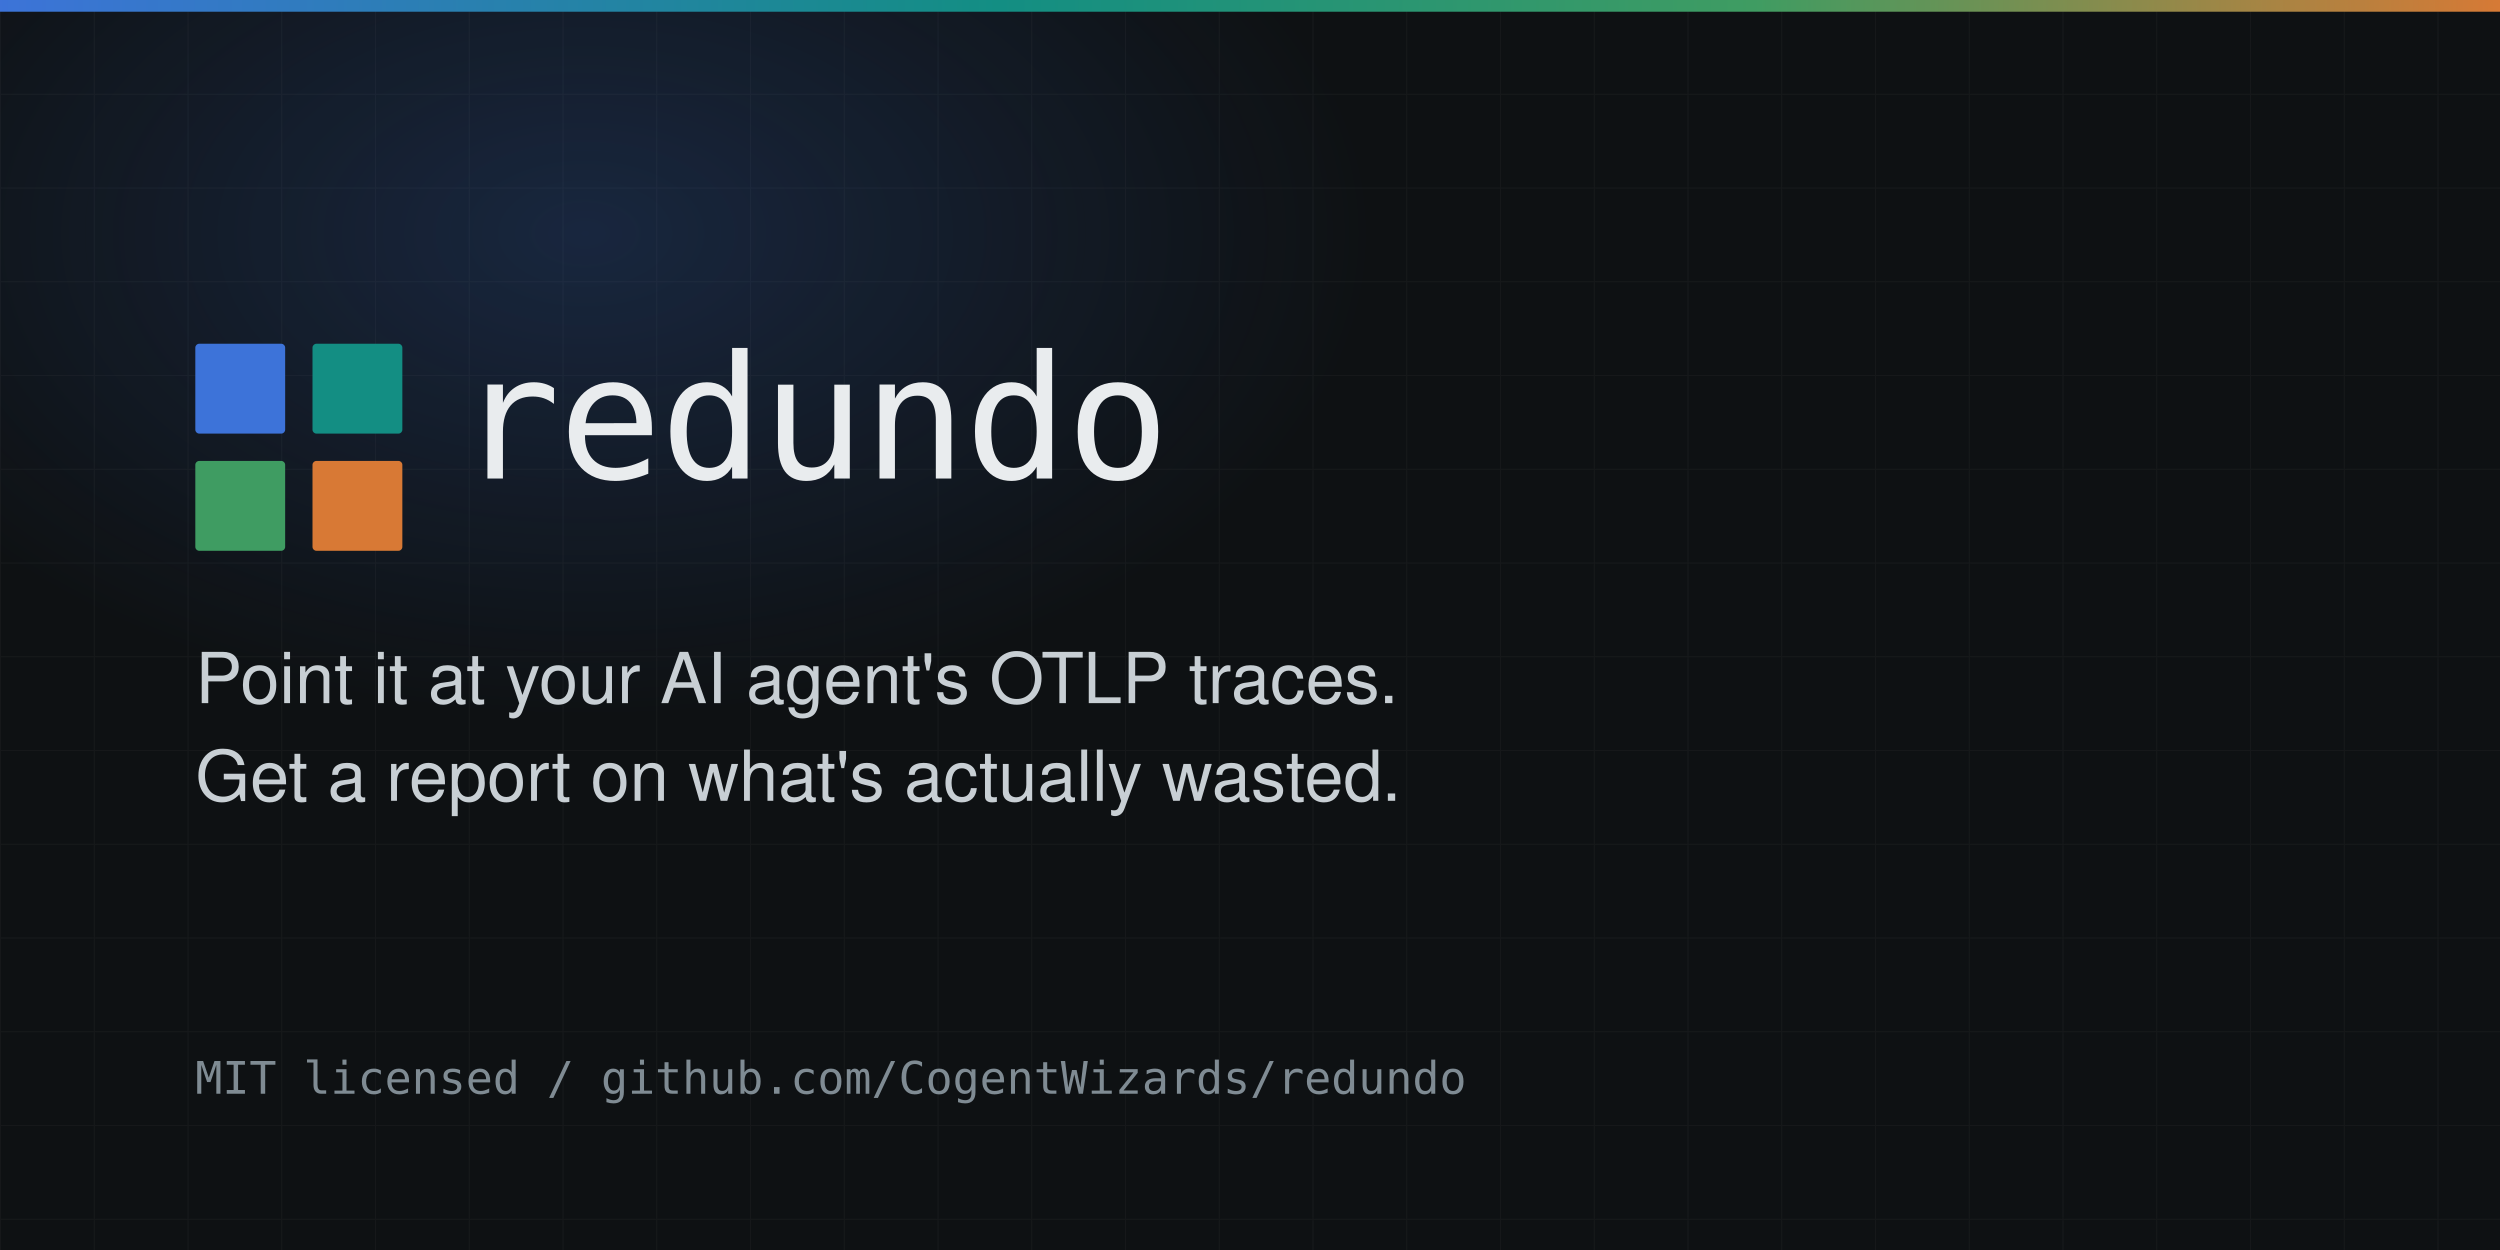
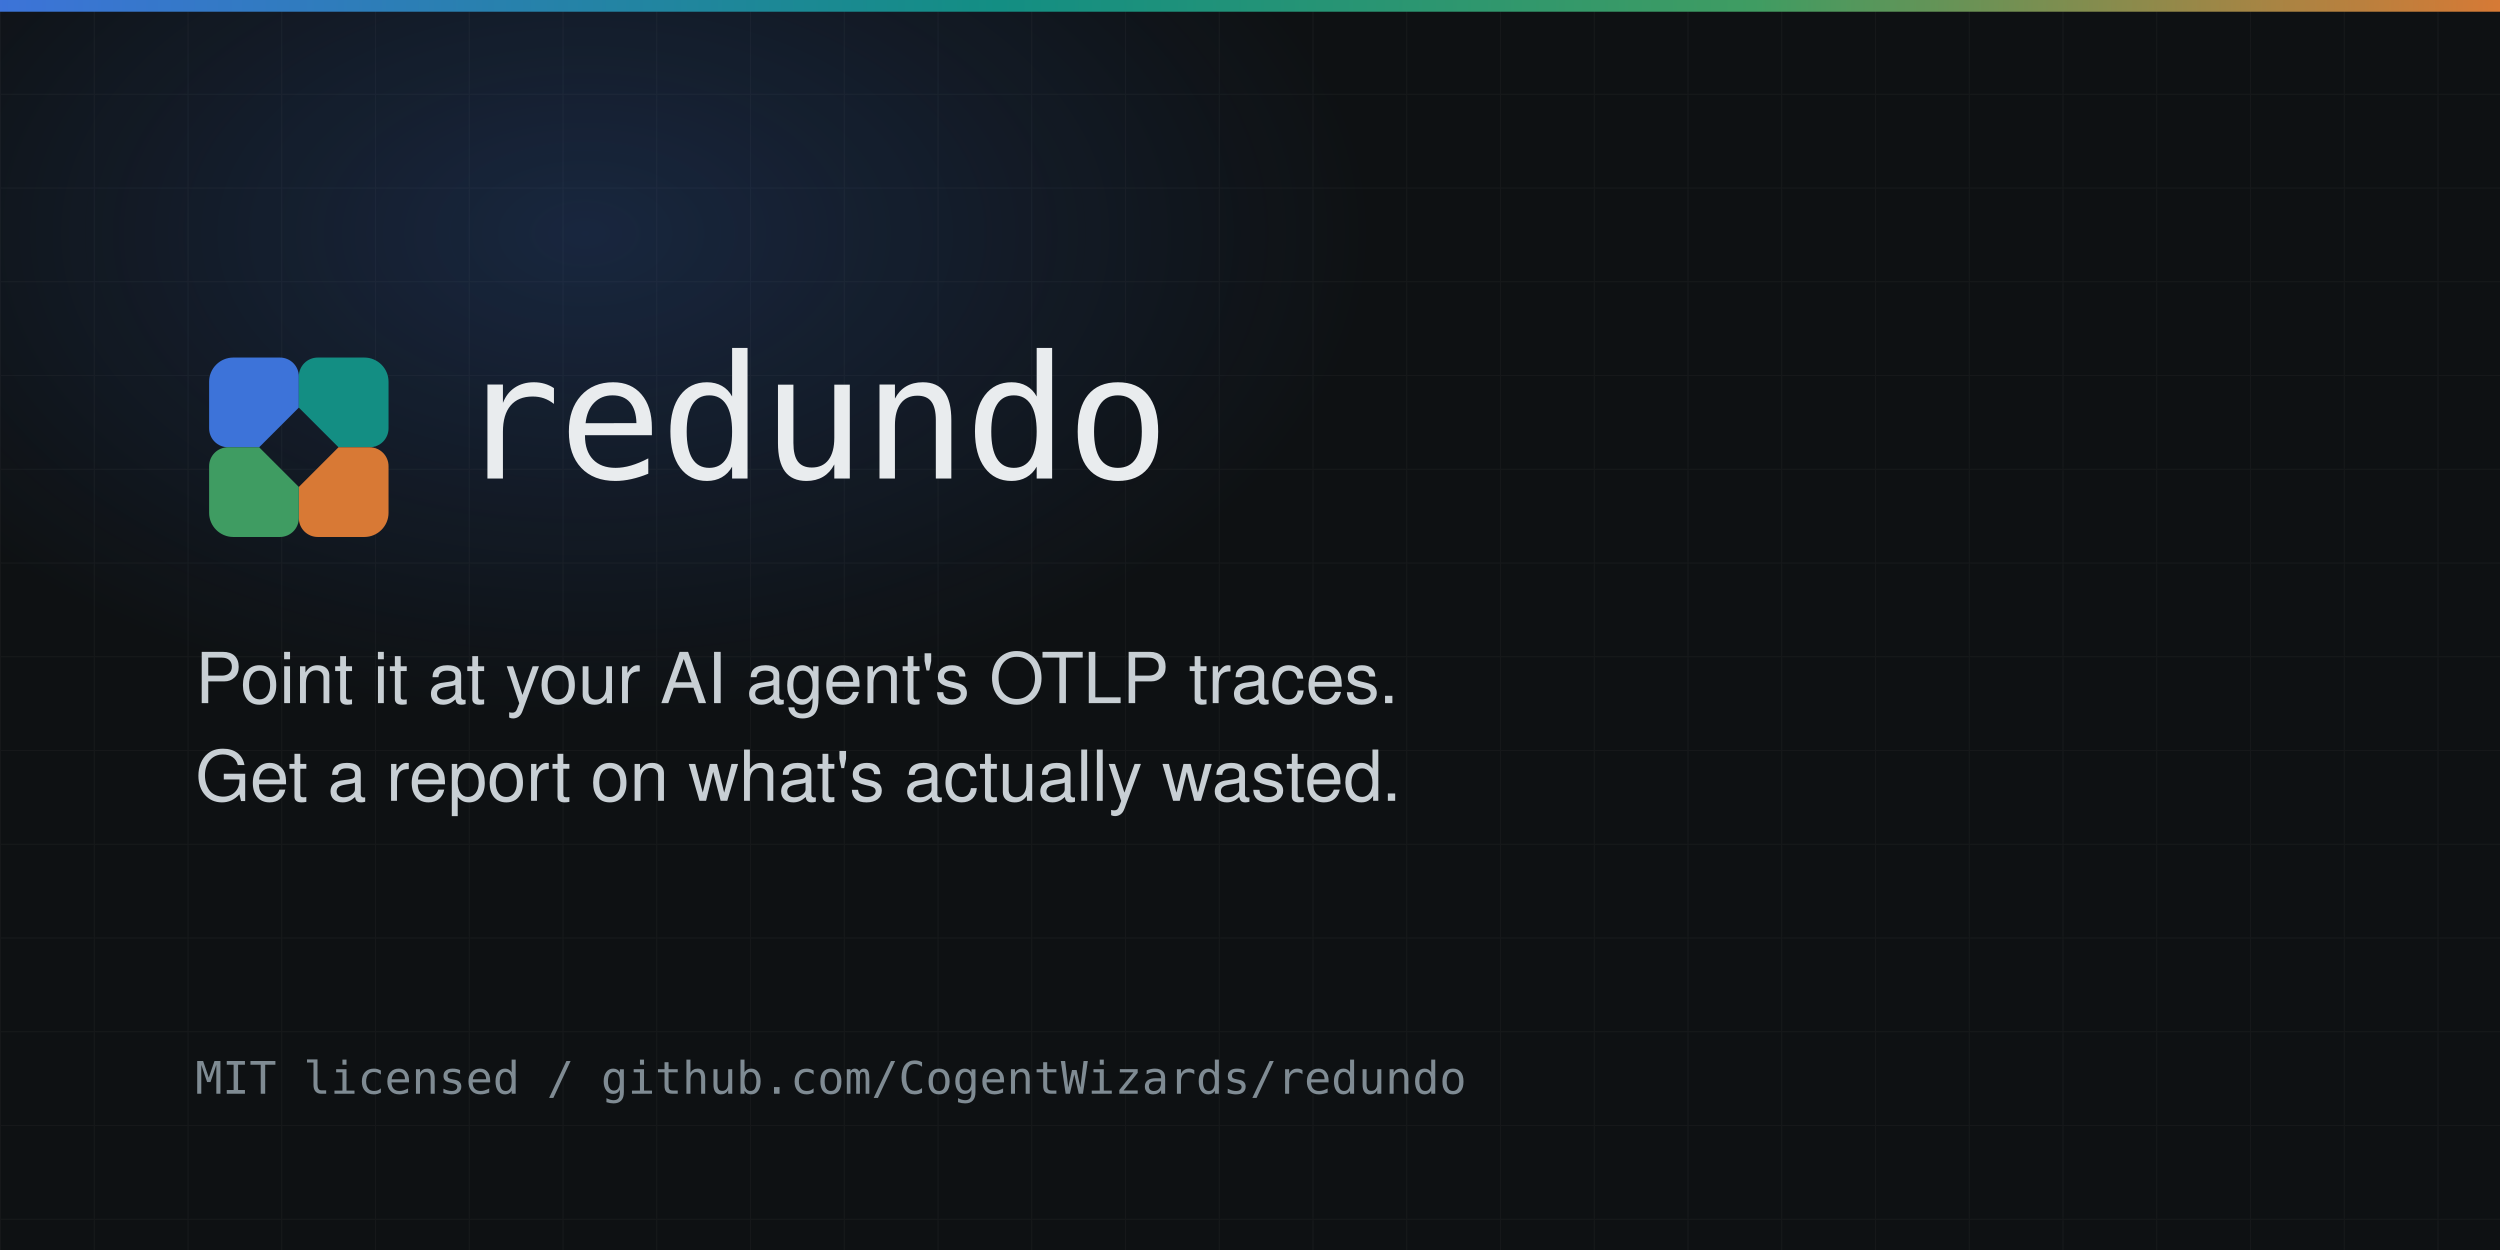
<svg xmlns="http://www.w3.org/2000/svg" width="1280" height="640" viewBox="0 0 1280 640">
  <defs>
    <radialGradient id="glow" cx="50%" cy="50%" r="50%">
      <stop offset="0%" stop-color="#3D73D9" stop-opacity="0.22" />
      <stop offset="65%" stop-color="#3D73D9" stop-opacity="0" />
    </radialGradient>
    <linearGradient id="topbar" x1="0" y1="0" x2="1" y2="0">
      <stop offset="0%" stop-color="#3D73D9" />
      <stop offset="40%" stop-color="#138E83" />
      <stop offset="70%" stop-color="#3F9C62" />
      <stop offset="100%" stop-color="#D87935" />
    </linearGradient>
    <pattern id="grid" width="48" height="48" patternUnits="userSpaceOnUse">
      <path d="M 48 0 L 0 0 0 48" fill="none" stroke="#FFFFFF" stroke-opacity="0.035" stroke-width="1" />
    </pattern>
  </defs>
  <rect width="1280" height="640" fill="#0E1113" />
  <rect width="1280" height="640" fill="url(#grid)" />
  <ellipse cx="300" cy="120" rx="620" ry="380" fill="url(#glow)" />
  <rect x="0" y="0" width="1280" height="6" fill="url(#topbar)" />
-   <g>
-     <rect x="100" y="176" width="46" height="46" rx="2" fill="#3D73D9" />
-     <rect x="160" y="176" width="46" height="46" rx="2" fill="#138E83" />
-     <rect x="100" y="236" width="46" height="46" rx="2" fill="#3F9C62" />
-     <rect x="160" y="236" width="46" height="46" rx="2" fill="#D87935" />
+   <g transform="translate(100,176) scale(0.0883333)">
+     <path fill="#3D73D9" d="M220 80H490C551 80 600 129 600 190V370L370 600H190C129 600 80 551 80 490V220C80 143 143 80 220 80Z" />
+     <path fill="#138E83" d="M710 80H980C1057 80 1120 143 1120 220V490C1120 551 1071 600 1010 600H830L600 370V190C600 129 649 80 710 80Z" />
+     <path fill="#D87935" d="M830 600H1010C1071 600 1120 649 1120 710V980C1120 1057 1057 1120 980 1120H710C649 1120 600 1071 600 1010V830L830 600Z" />
+     <path fill="#3F9C62" d="M190 600H370L600 830V1010C600 1071 551 1120 490 1120H220C143 1120 80 1057 80 980V710C80 649 129 600 190 600Z" />
  </g>
  <text x="234" y="245" font-family="SF Mono, ui-monospace, monospace" font-weight="500" font-size="88" letter-spacing="-1" fill="#E9ECEE">redundo</text>
  <text x="100" y="360" font-family="Helvetica Neue, Helvetica, Arial, sans-serif" font-size="36" fill="#C8CFD4">Point it at your AI agent's OTLP traces.</text>
  <text x="100" y="410" font-family="Helvetica Neue, Helvetica, Arial, sans-serif" font-size="36" fill="#C8CFD4">Get a report on what's actually wasted.</text>
  <text x="100" y="560" font-family="SF Mono, ui-monospace, monospace" font-size="23" fill="#7F8B93">MIT licensed  /  github.com/CogentWizards/redundo</text>
</svg>
